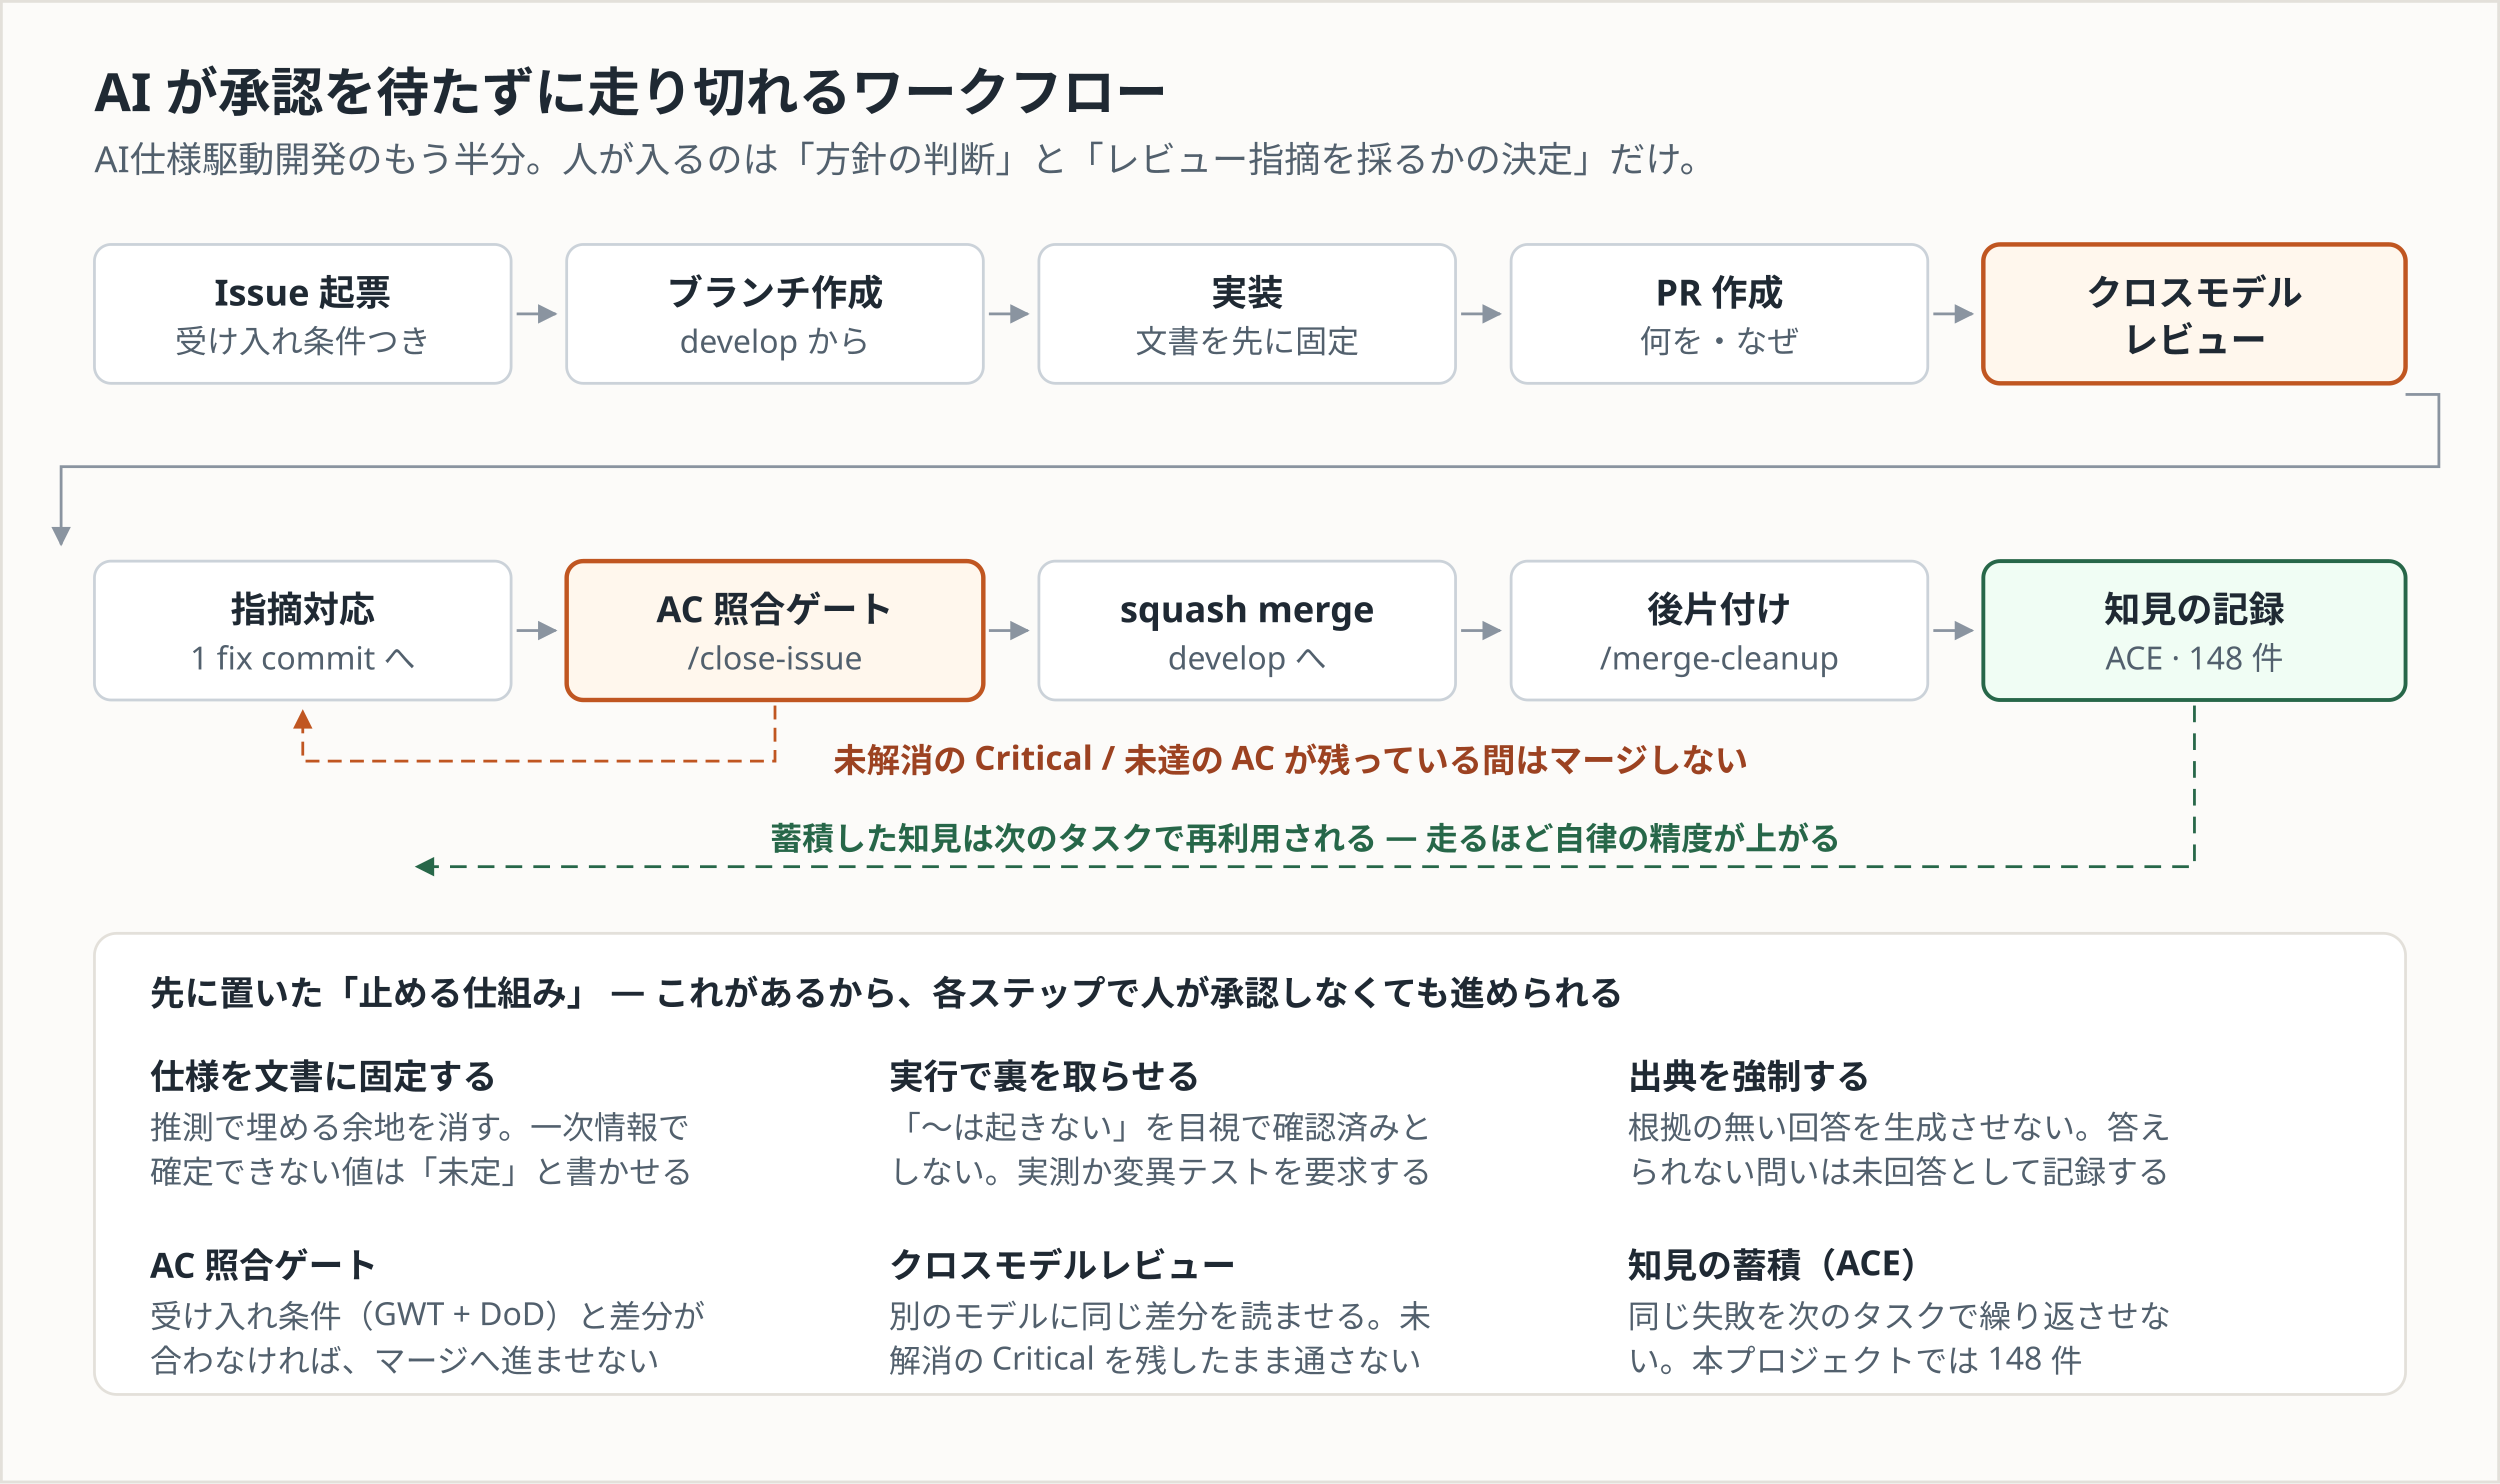
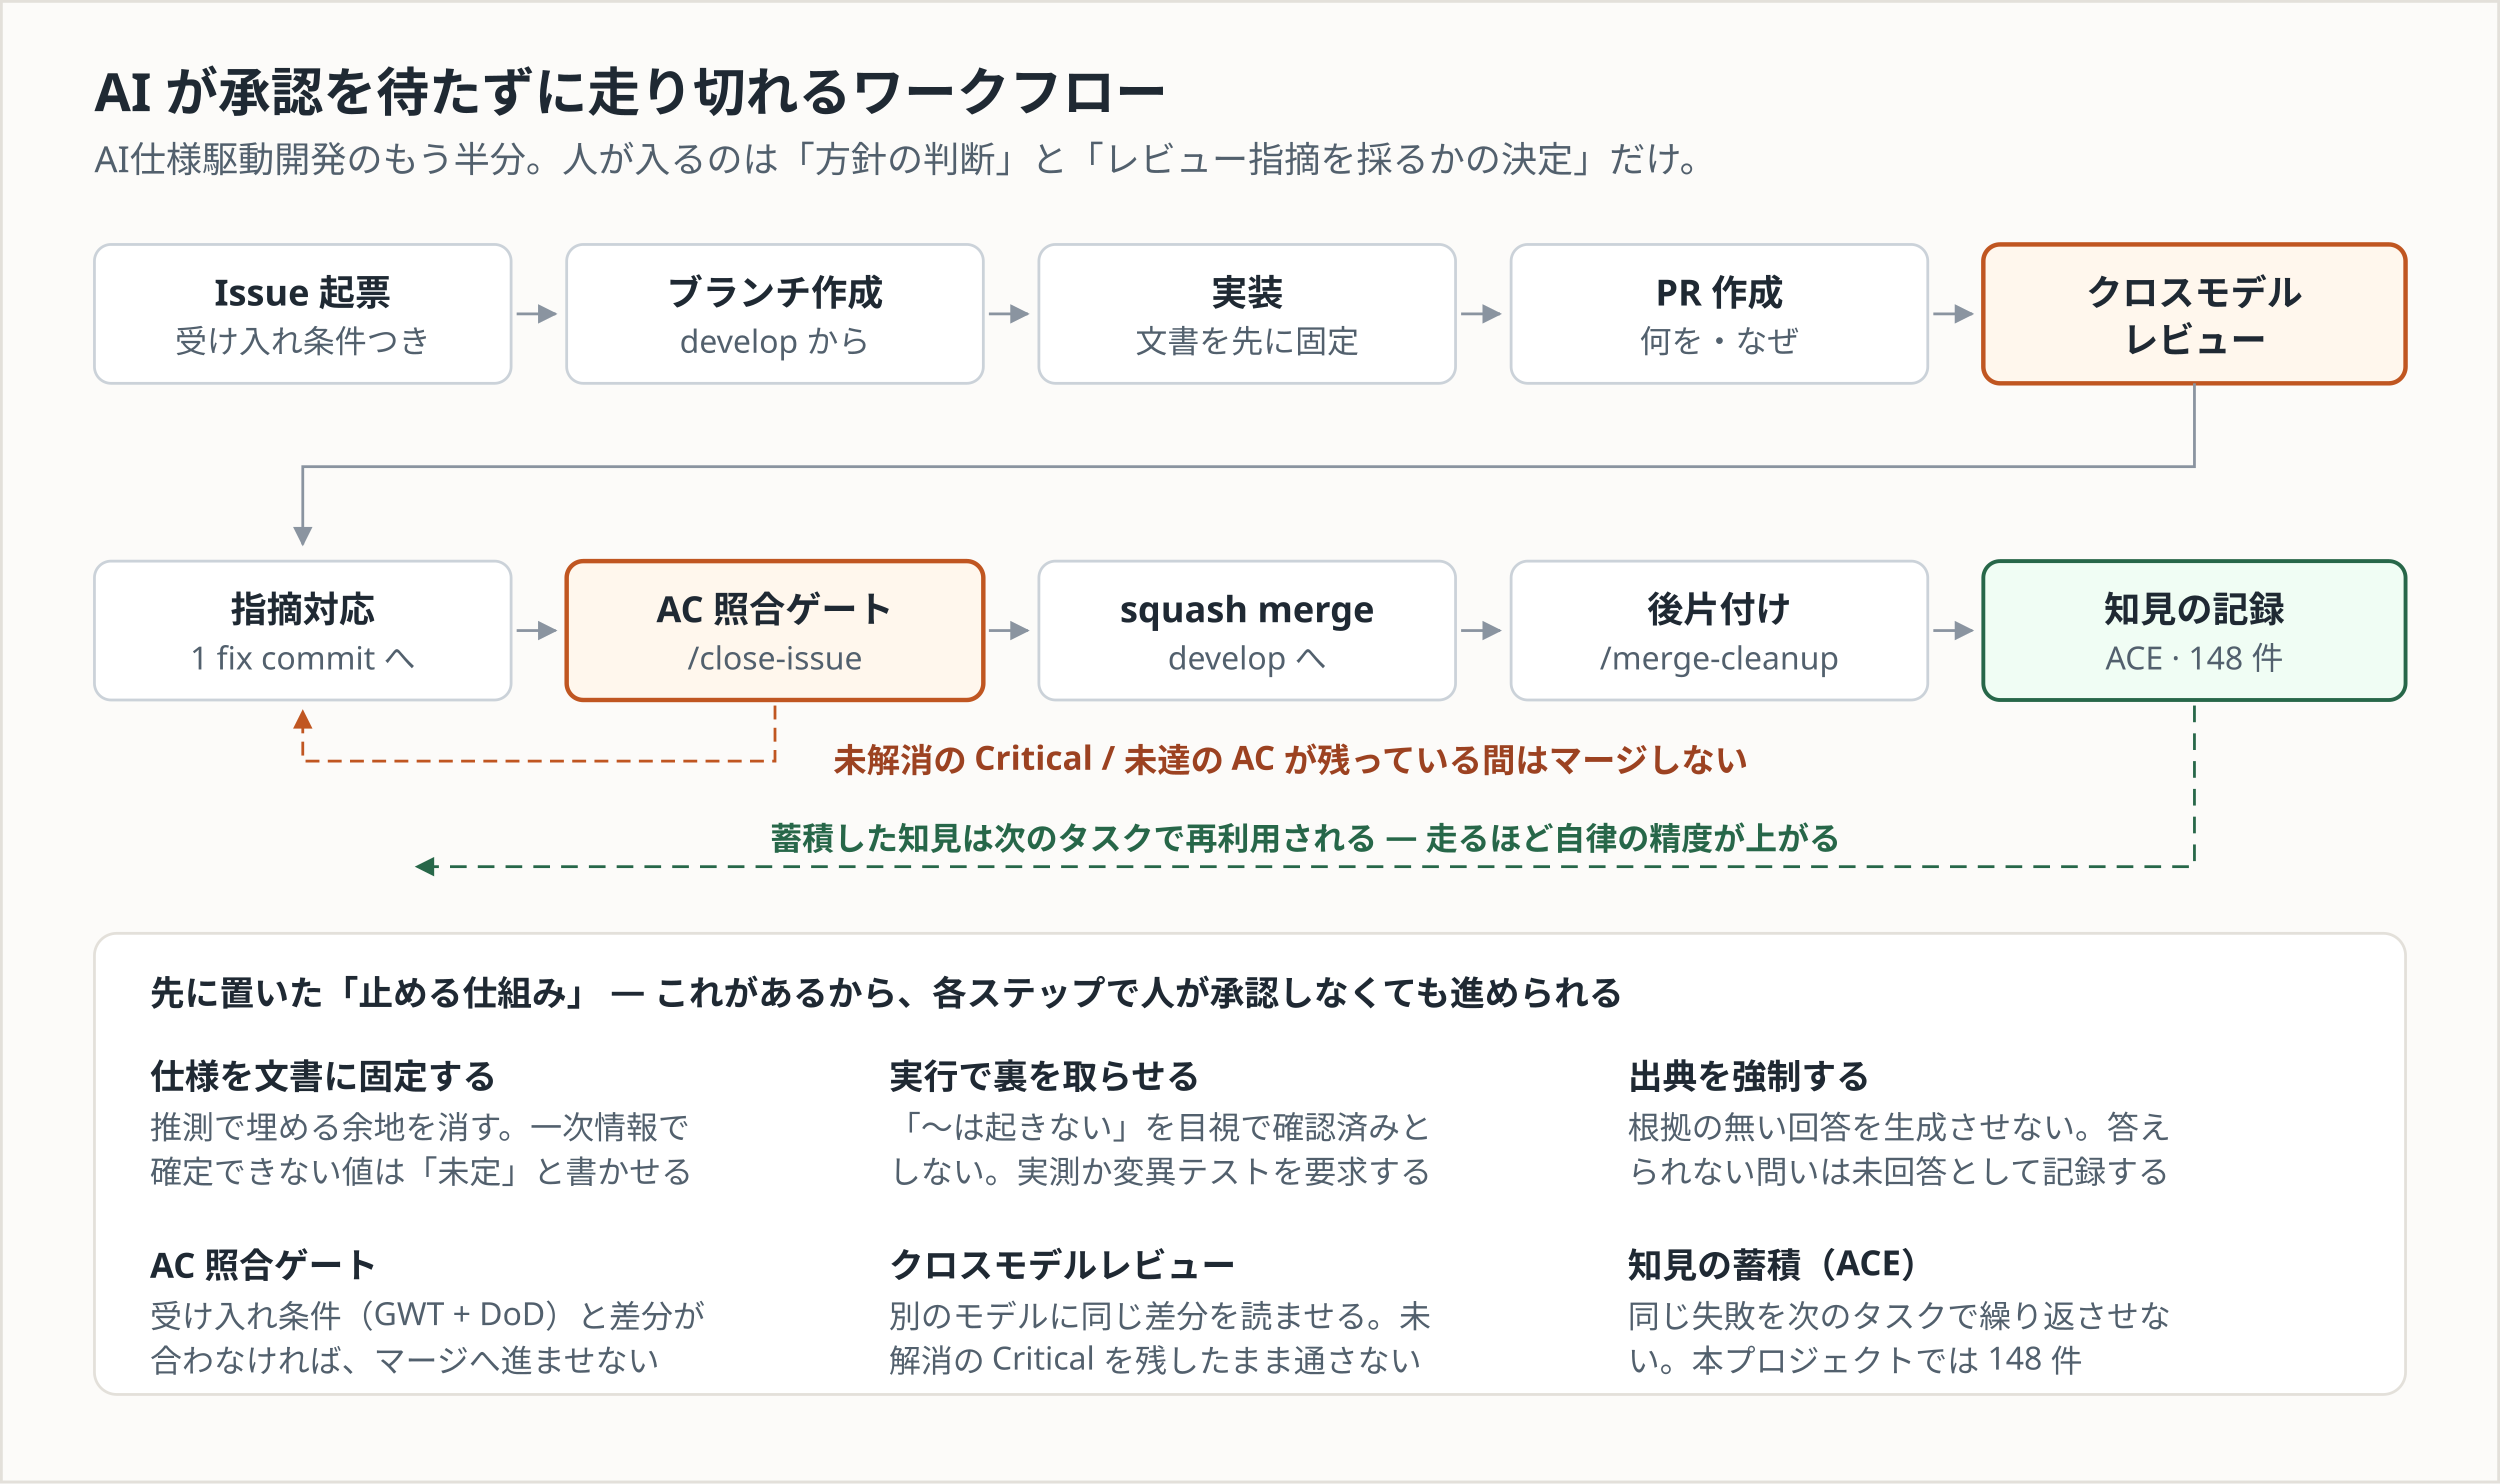
<svg xmlns="http://www.w3.org/2000/svg" viewBox="0 0 900 534" width="900" height="534" role="img" aria-labelledby="t d">
  <style>
  .f{font-family:'Hiragino Sans','Noto Sans JP','Yu Gothic',system-ui,sans-serif}
  .ttl{font-size:19px;font-weight:700;fill:#1F2933}
  .sub{font-size:13px;fill:#52606D}
  .box{font-size:13px;fill:#1F2933;font-weight:600}
  .lbl{font-size:11.5px;fill:#52606D}
  .gt{font-size:12px;fill:#9C4221;font-weight:700}
  .lp{font-size:11.5px;fill:#276749;font-weight:600}
  .cap{font-size:12.5px;fill:#1F2933;font-weight:700}
  .cd{font-size:11.5px;fill:#52606D}
</style>
  <rect width="900" height="534" fill="#FCFBF9" />
  <rect x="0.5" y="0.5" width="899" height="533" fill="none" stroke="#E3E0DA" />
  <defs>
    <marker id="a" viewBox="0 0 10 10" refX="9" refY="5" markerWidth="7" markerHeight="7" orient="auto-start-reverse">
      <path d="M0,0 L10,5 L0,10 z" fill="#8A94A0" />
    </marker>
    <marker id="ar" viewBox="0 0 10 10" refX="9" refY="5" markerWidth="7" markerHeight="7" orient="auto-start-reverse">
      <path d="M0,0 L10,5 L0,10 z" fill="#C05621" />
    </marker>
    <marker id="ag" viewBox="0 0 10 10" refX="9" refY="5" markerWidth="7" markerHeight="7" orient="auto-start-reverse">
      <path d="M0,0 L10,5 L0,10 z" fill="#276749" />
    </marker>
  </defs>
  <text class="f ttl" x="34" y="40">AI が承認を待たずに走り切れるワークフロー</text>
  <text class="f sub" x="34" y="62">AI仕様駆動開発のもう半分。人が入るのは「方針の判断」と「レビュー指摘を採るかの決定」だけ。</text>
  <rect x="34" y="88" width="150" height="50" rx="6" fill="#fff" stroke="#CBD2D9" />
  <text class="f box" x="109" y="110" text-anchor="middle">Issue 起票</text>
  <text class="f lbl" x="109" y="127" text-anchor="middle">受け入れ条件つき</text>
  <rect x="204" y="88" width="150" height="50" rx="6" fill="#fff" stroke="#CBD2D9" />
  <text class="f box" x="279" y="110" text-anchor="middle">ブランチ作成</text>
  <text class="f lbl" x="279" y="127" text-anchor="middle">develop から</text>
  <rect x="374" y="88" width="150" height="50" rx="6" fill="#fff" stroke="#CBD2D9" />
  <text class="f box" x="449" y="110" text-anchor="middle">実装</text>
  <text class="f lbl" x="449" y="127" text-anchor="middle">文書を先に固定</text>
  <rect x="544" y="88" width="150" height="50" rx="6" fill="#fff" stroke="#CBD2D9" />
  <text class="f box" x="619" y="110" text-anchor="middle">PR 作成</text>
  <text class="f lbl" x="619" y="127" text-anchor="middle">何を・なぜ</text>
  <rect x="714" y="88" width="152" height="50" rx="6" fill="#FFF7ED" stroke="#C05621" stroke-width="1.6" />
  <text class="f box" x="790" y="110" text-anchor="middle">クロスモデル</text>
  <text class="f box" x="790" y="127" text-anchor="middle">レビュー</text>
  <line x1="186" y1="113" x2="200" y2="113" stroke="#8A94A0" marker-end="url(#a)" />
  <line x1="356" y1="113" x2="370" y2="113" stroke="#8A94A0" marker-end="url(#a)" />
  <line x1="526" y1="113" x2="540" y2="113" stroke="#8A94A0" marker-end="url(#a)" />
  <line x1="696" y1="113" x2="710" y2="113" stroke="#8A94A0" marker-end="url(#a)" />
-   <path d="M866 142 L878 142 L878 168 L22 168 L22 196" fill="none" stroke="#8A94A0" marker-end="url(#a)" />
+   <path d="M790 138 L790 168 L109 168 L109 196" fill="none" stroke="#8A94A0" marker-end="url(#a)" />
  <rect x="34" y="202" width="150" height="50" rx="6" fill="#fff" stroke="#CBD2D9" />
  <text class="f box" x="109" y="224" text-anchor="middle">指摘対応</text>
  <text class="f lbl" x="109" y="241" text-anchor="middle">1 fix commit へ</text>
  <rect x="204" y="202" width="150" height="50" rx="6" fill="#FFF7ED" stroke="#C05621" stroke-width="1.6" />
  <text class="f box" x="279" y="224" text-anchor="middle">AC 照合ゲート</text>
  <text class="f lbl" x="279" y="241" text-anchor="middle">/close-issue</text>
  <rect x="374" y="202" width="150" height="50" rx="6" fill="#fff" stroke="#CBD2D9" />
  <text class="f box" x="449" y="224" text-anchor="middle">squash merge</text>
  <text class="f lbl" x="449" y="241" text-anchor="middle">develop へ</text>
  <rect x="544" y="202" width="150" height="50" rx="6" fill="#fff" stroke="#CBD2D9" />
  <text class="f box" x="619" y="224" text-anchor="middle">後片付け</text>
  <text class="f lbl" x="619" y="241" text-anchor="middle">/merge-cleanup</text>
  <rect x="714" y="202" width="152" height="50" rx="6" fill="#F0FDF4" stroke="#276749" stroke-width="1.4" />
  <text class="f box" x="790" y="224" text-anchor="middle">知見の記録</text>
  <text class="f lbl" x="790" y="241" text-anchor="middle">ACE · 148 件</text>
  <line x1="186" y1="227" x2="200" y2="227" stroke="#8A94A0" marker-end="url(#a)" />
  <line x1="356" y1="227" x2="370" y2="227" stroke="#8A94A0" marker-end="url(#a)" />
  <line x1="526" y1="227" x2="540" y2="227" stroke="#8A94A0" marker-end="url(#a)" />
  <line x1="696" y1="227" x2="710" y2="227" stroke="#8A94A0" marker-end="url(#a)" />
  <path d="M279 254 L279 274 L109 274 L109 256" fill="none" stroke="#C05621" stroke-dasharray="5 3" marker-end="url(#ar)" />
  <text class="f gt" x="300" y="278">未解消の Critical / 未達の AC が残っている間はマージしない</text>
  <path d="M790 254 L790 312 L150 312" fill="none" stroke="#276749" stroke-dasharray="6 4" marker-end="url(#ag)" />
  <text class="f lp" x="470" y="306" text-anchor="middle">蓄積した知見は次のタスクで再利用される — 走るほど自律の精度が上がる</text>
  <rect x="34" y="336" width="832" height="166" rx="8" fill="#fff" stroke="#E3E0DA" />
  <text class="f cap" x="54" y="362">先に置いた「止める仕組み」 — これがあるから、各ステップで人が承認しなくても進められる</text>
  <text class="f cap" x="54" y="392">仕様を文書に固定する</text>
  <text class="f cd" x="54" y="410">推測で埋める余地を消す。一次情報で</text>
  <text class="f cd" x="54" y="426">確定できない値は「未定」と書かせる</text>
  <text class="f cap" x="320" y="392">実行で裏を取らせる</text>
  <text class="f cd" x="320" y="410">「〜は起きない」を目視で確認済みと</text>
  <text class="f cd" x="320" y="426">しない。実測か変異テストを要求する</text>
  <text class="f cap" x="586" y="392">出典を強制する</text>
  <text class="f cd" x="586" y="410">根拠の無い回答を生成させない。答え</text>
  <text class="f cd" x="586" y="426">られない問いは未回答として記録する</text>
  <text class="f cap" x="54" y="460" fill="#9C4221">AC 照合ゲート</text>
  <text class="f cd" x="54" y="478">受け入れ条件（GWT + DoD）と差分が</text>
  <text class="f cd" x="54" y="494">合わなければ、マージへ進ませない</text>
  <text class="f cap" x="320" y="460" fill="#9C4221">クロスモデルレビュー</text>
  <text class="f cd" x="320" y="478">別のモデルに同じ差分を読ませる。未</text>
  <text class="f cd" x="320" y="494">解消の Critical を残したまま通さない</text>
  <text class="f cap" x="586" y="460" fill="#276749">知見の蓄積（ACE）</text>
  <text class="f cd" x="586" y="478">同じ失敗を次のタスクで繰り返させな</text>
  <text class="f cd" x="586" y="494">い。本プロジェクトでは 148 件</text>
</svg>
